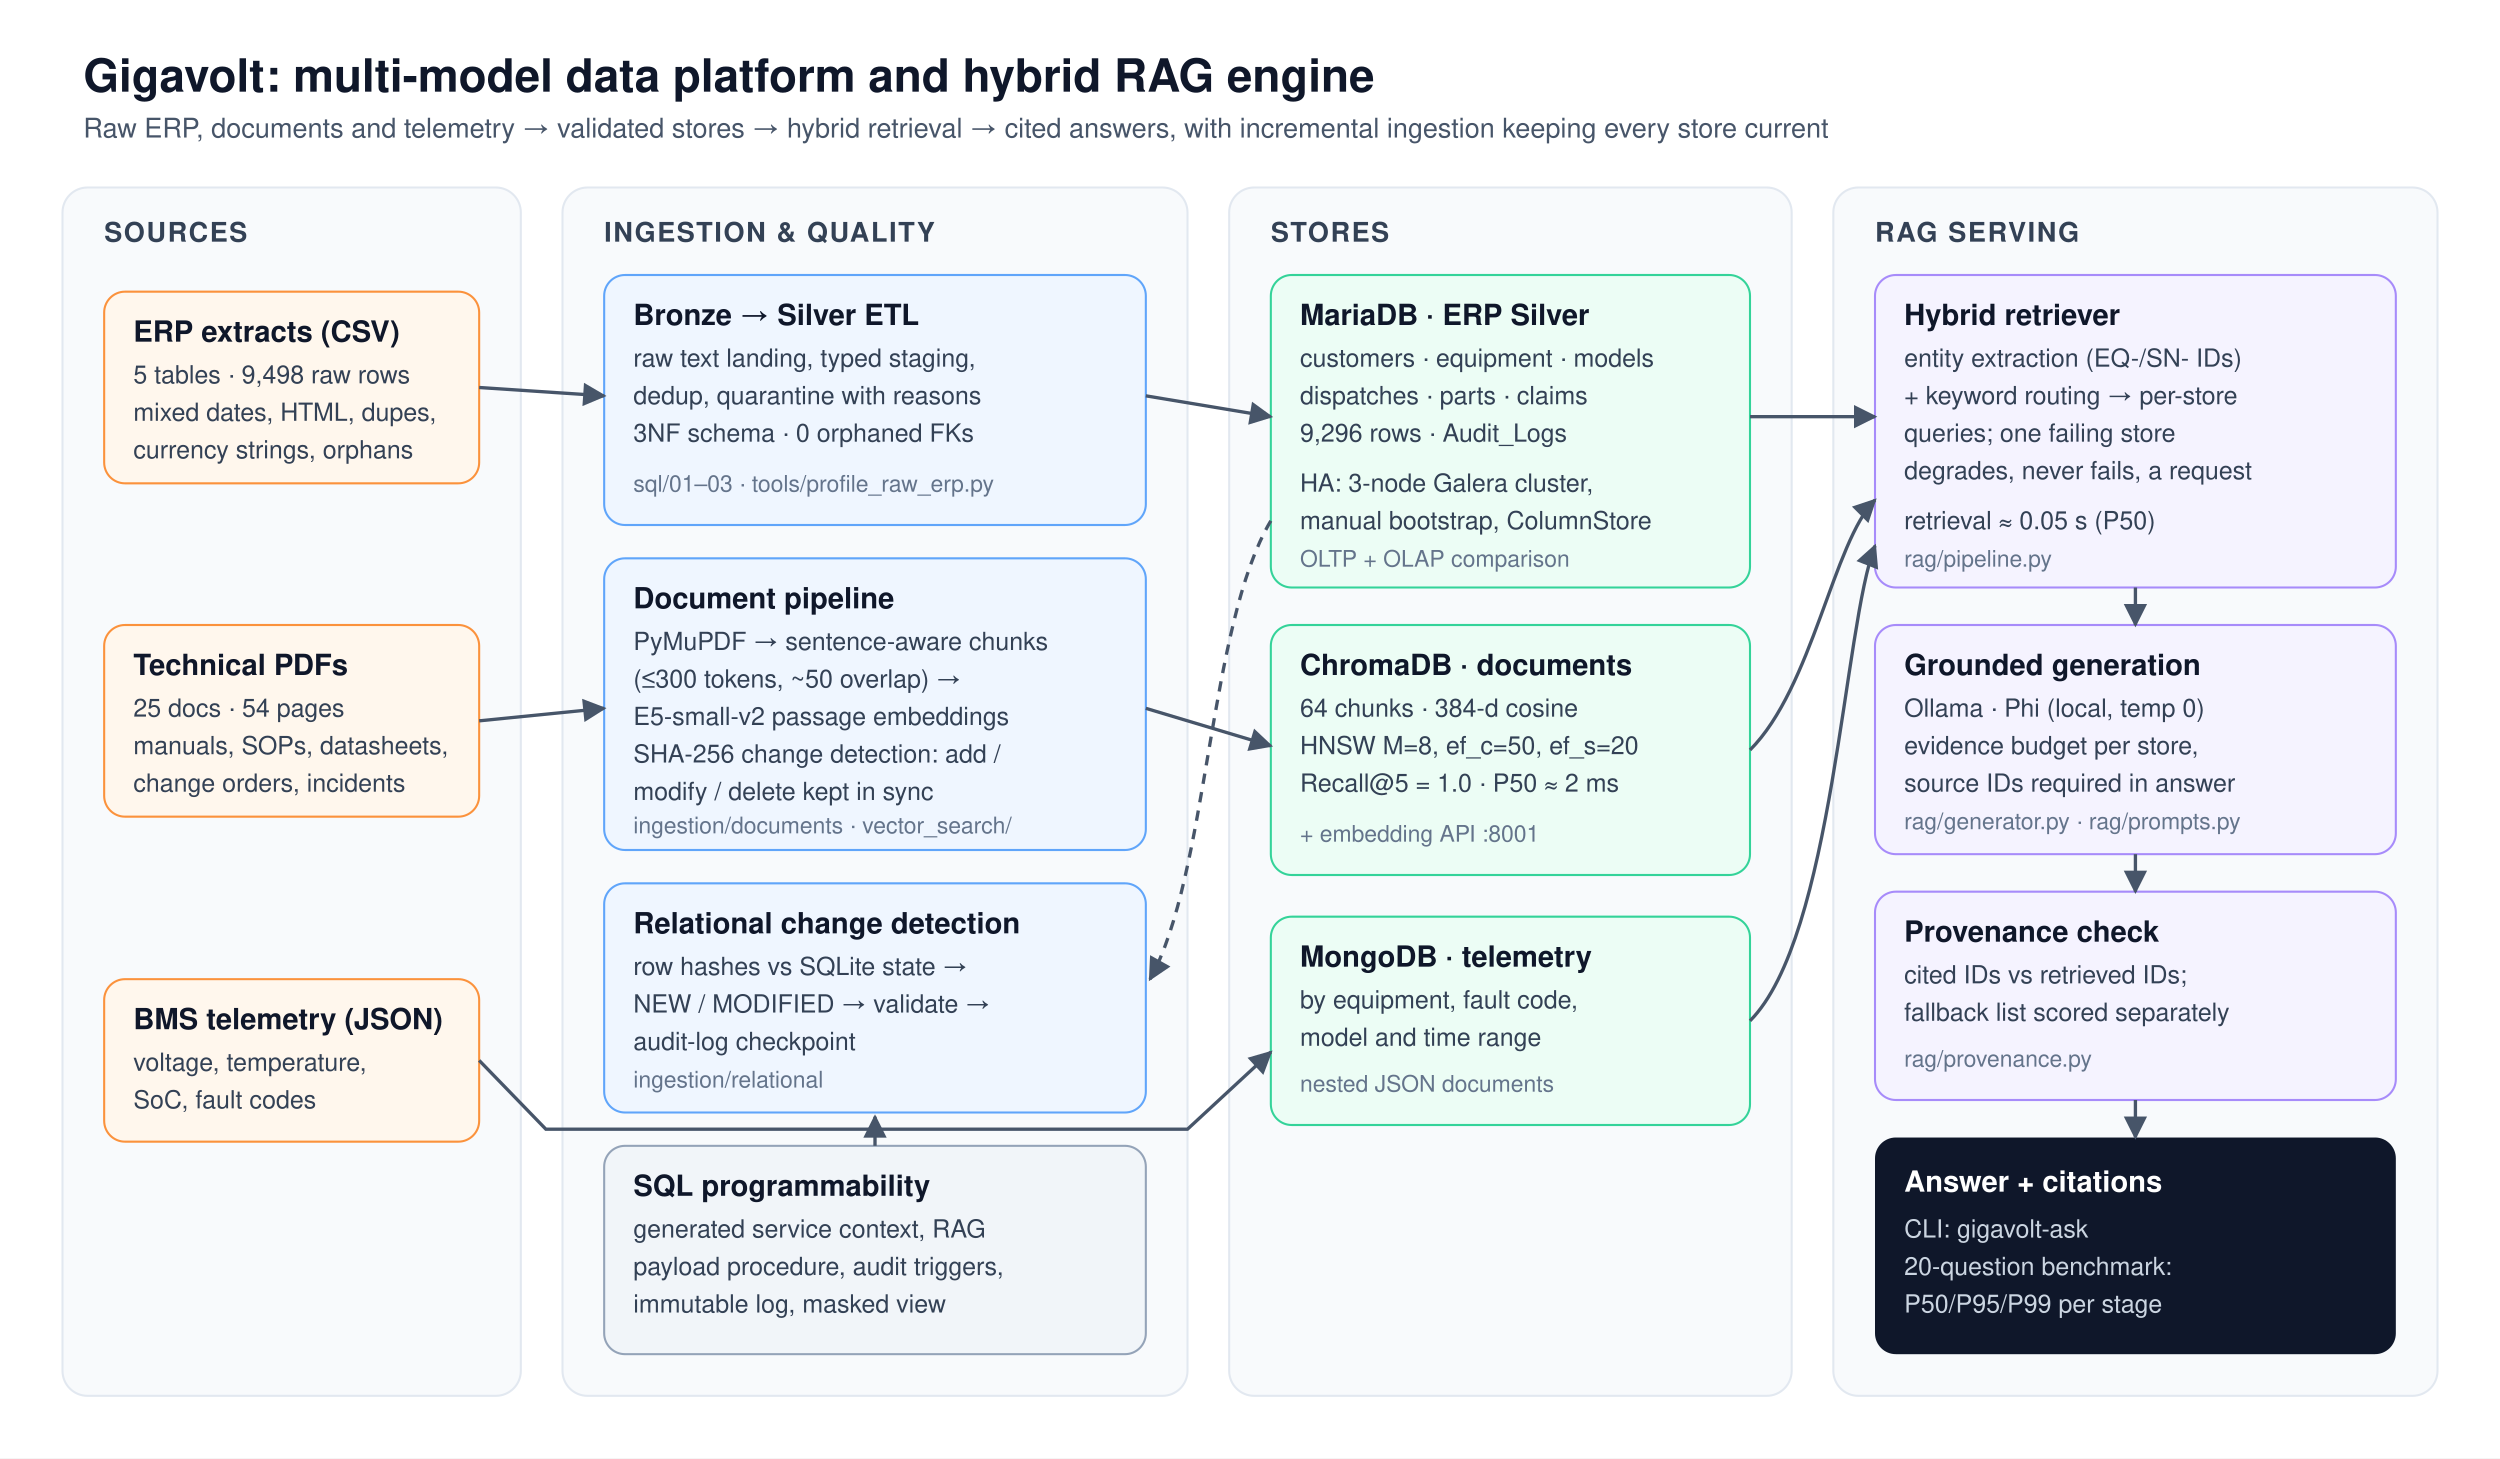
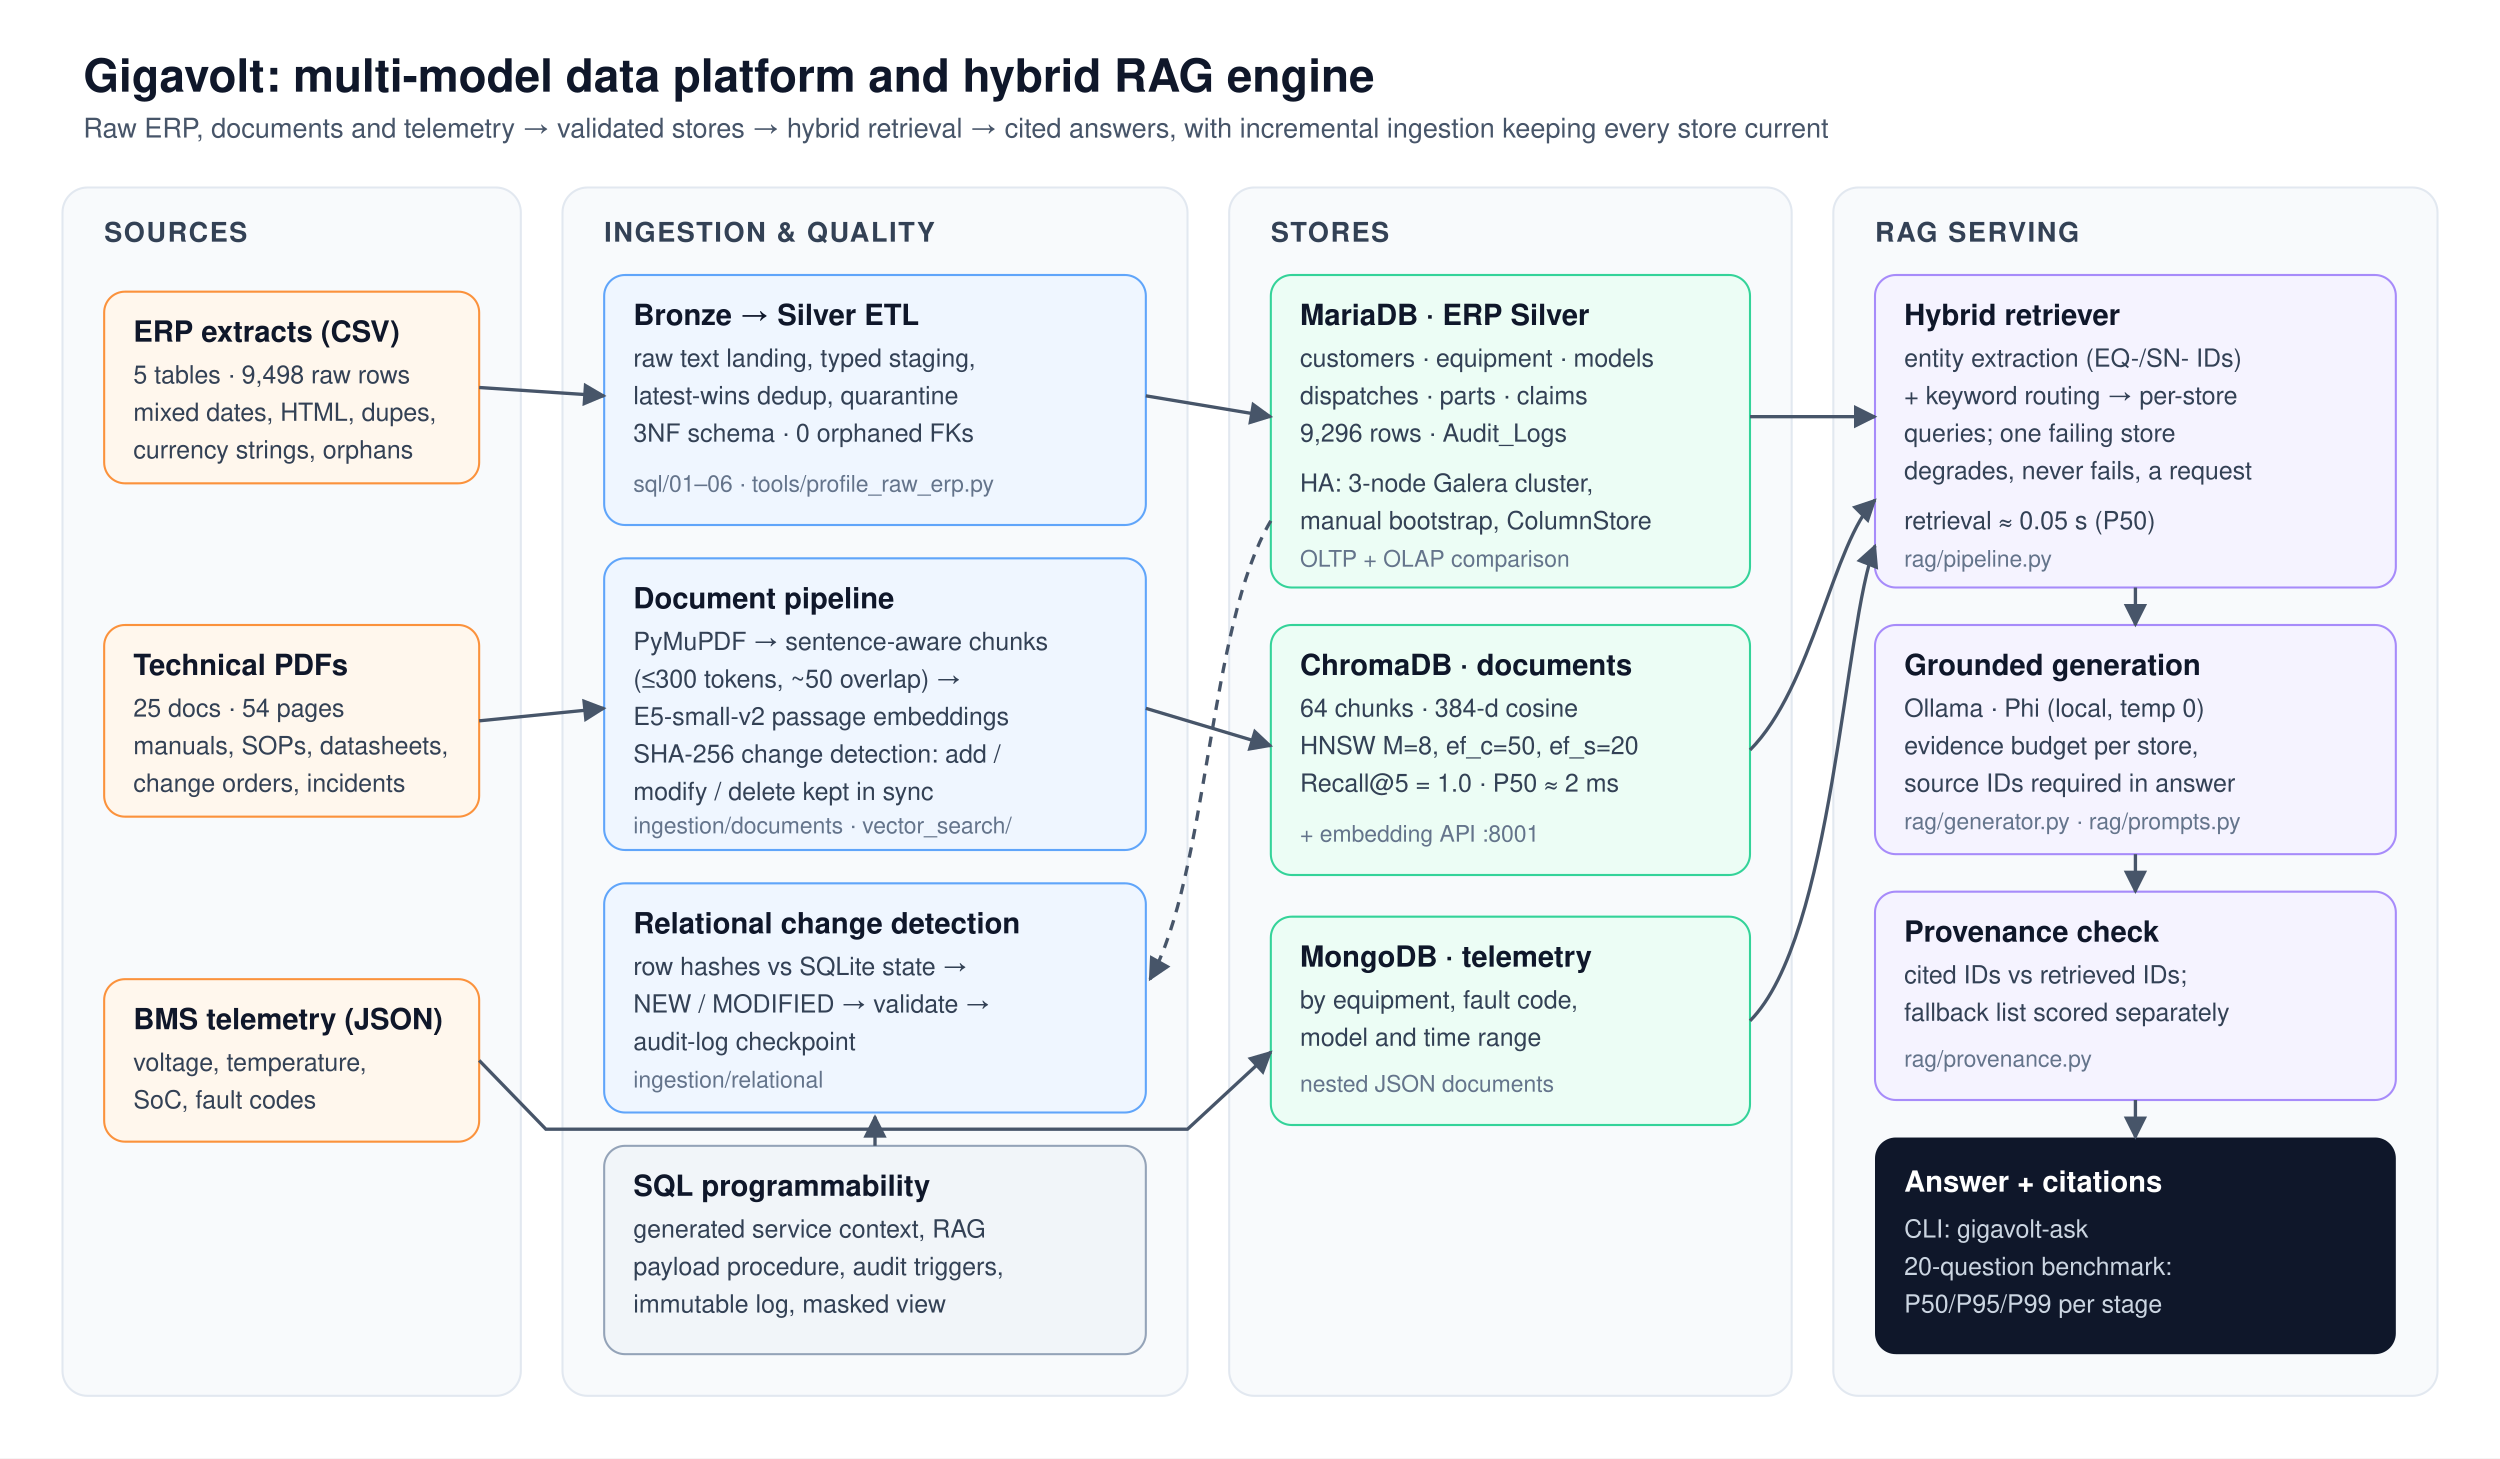
<svg xmlns="http://www.w3.org/2000/svg" viewBox="0 0 1200 700" width="1200" height="700" font-family="Segoe UI, Helvetica, Arial, sans-serif">
  <defs>
    <marker id="arrow" viewBox="0 0 10 10" refX="9" refY="5" markerWidth="7" markerHeight="7" orient="auto-start-reverse">
      <path d="M0,0 L10,5 L0,10 z" fill="#475569" />
    </marker>
    <style>
      .title { font-size: 22px; font-weight: 700; fill: #0f172a; }
      .sub { font-size: 13px; fill: #475569; }
      .zone { font-size: 13px; font-weight: 700; fill: #334155; letter-spacing: .06em; }
      .h { font-size: 14px; font-weight: 700; fill: #0f172a; }
      .t { font-size: 12px; fill: #334155; }
      .tag { font-size: 11px; fill: #64748b; }
      .edge { stroke: #475569; stroke-width: 1.6; fill: none; marker-end: url(#arrow); }
      .dash { stroke-dasharray: 5 4; }
    </style>
  </defs>
  <rect width="1200" height="700" fill="#ffffff" />
  <text x="40" y="44" class="title">Gigavolt: multi-model data platform and hybrid RAG engine</text>
  <text x="40" y="66" class="sub">Raw ERP, documents and telemetry → validated stores → hybrid retrieval → cited answers, with incremental ingestion keeping every store current</text>
  <rect x="30" y="90" width="220" height="580" rx="12" fill="#f8fafc" stroke="#e2e8f0" />
  <text x="50" y="116" class="zone">SOURCES</text>
  <rect x="270" y="90" width="300" height="580" rx="12" fill="#f8fafc" stroke="#e2e8f0" />
  <text x="290" y="116" class="zone">INGESTION &amp; QUALITY</text>
  <rect x="590" y="90" width="270" height="580" rx="12" fill="#f8fafc" stroke="#e2e8f0" />
  <text x="610" y="116" class="zone">STORES</text>
  <rect x="880" y="90" width="290" height="580" rx="12" fill="#f8fafc" stroke="#e2e8f0" />
  <text x="900" y="116" class="zone">RAG SERVING</text>
  <rect x="50" y="140" width="180" height="92" rx="10" fill="#fff7ed" stroke="#fb923c" />
  <text x="64" y="164" class="h">ERP extracts (CSV)</text>
  <text x="64" y="184" class="t">5 tables · 9,498 raw rows</text>
  <text x="64" y="202" class="t">mixed dates, HTML, dupes,</text>
  <text x="64" y="220" class="t">currency strings, orphans</text>
  <rect x="50" y="300" width="180" height="92" rx="10" fill="#fff7ed" stroke="#fb923c" />
  <text x="64" y="324" class="h">Technical PDFs</text>
  <text x="64" y="344" class="t">25 docs · 54 pages</text>
  <text x="64" y="362" class="t">manuals, SOPs, datasheets,</text>
  <text x="64" y="380" class="t">change orders, incidents</text>
  <rect x="50" y="470" width="180" height="78" rx="10" fill="#fff7ed" stroke="#fb923c" />
  <text x="64" y="494" class="h">BMS telemetry (JSON)</text>
  <text x="64" y="514" class="t">voltage, temperature,</text>
  <text x="64" y="532" class="t">SoC, fault codes</text>
  <rect x="290" y="132" width="260" height="120" rx="10" fill="#eff6ff" stroke="#60a5fa" />
  <text x="304" y="156" class="h">Bronze → Silver ETL</text>
  <text x="304" y="176" class="t">raw text landing, typed staging,</text>
-   <text x="304" y="194" class="t">dedup, quarantine with reasons</text>
+   <text x="304" y="194" class="t">latest-wins dedup, quarantine</text>
  <text x="304" y="212" class="t">3NF schema · 0 orphaned FKs</text>
-   <text x="304" y="236" class="tag">sql/01–03 · tools/profile_raw_erp.py</text>
+   <text x="304" y="236" class="tag">sql/01–06 · tools/profile_raw_erp.py</text>
  <rect x="290" y="268" width="260" height="140" rx="10" fill="#eff6ff" stroke="#60a5fa" />
  <text x="304" y="292" class="h">Document pipeline</text>
  <text x="304" y="312" class="t">PyMuPDF → sentence-aware chunks</text>
  <text x="304" y="330" class="t">(≤300 tokens, ~50 overlap) →</text>
  <text x="304" y="348" class="t">E5-small-v2 passage embeddings</text>
  <text x="304" y="366" class="t">SHA-256 change detection: add /</text>
  <text x="304" y="384" class="t">modify / delete kept in sync</text>
  <text x="304" y="400" class="tag">ingestion/documents · vector_search/</text>
  <rect x="290" y="424" width="260" height="110" rx="10" fill="#eff6ff" stroke="#60a5fa" />
  <text x="304" y="448" class="h">Relational change detection</text>
  <text x="304" y="468" class="t">row hashes vs SQLite state →</text>
  <text x="304" y="486" class="t">NEW / MODIFIED → validate →</text>
  <text x="304" y="504" class="t">audit-log checkpoint</text>
  <text x="304" y="522" class="tag">ingestion/relational</text>
  <rect x="290" y="550" width="260" height="100" rx="10" fill="#f1f5f9" stroke="#94a3b8" />
  <text x="304" y="574" class="h">SQL programmability</text>
  <text x="304" y="594" class="t">generated service context, RAG</text>
  <text x="304" y="612" class="t">payload procedure, audit triggers,</text>
  <text x="304" y="630" class="t">immutable log, masked view</text>
  <rect x="610" y="132" width="230" height="150" rx="10" fill="#ecfdf5" stroke="#34d399" />
  <text x="624" y="156" class="h">MariaDB · ERP Silver</text>
  <text x="624" y="176" class="t">customers · equipment · models</text>
  <text x="624" y="194" class="t">dispatches · parts · claims</text>
  <text x="624" y="212" class="t">9,296 rows · Audit_Logs</text>
  <text x="624" y="236" class="t">HA: 3-node Galera cluster,</text>
  <text x="624" y="254" class="t">manual bootstrap, ColumnStore</text>
  <text x="624" y="272" class="tag">OLTP + OLAP comparison</text>
  <rect x="610" y="300" width="230" height="120" rx="10" fill="#ecfdf5" stroke="#34d399" />
  <text x="624" y="324" class="h">ChromaDB · documents</text>
  <text x="624" y="344" class="t">64 chunks · 384-d cosine</text>
  <text x="624" y="362" class="t">HNSW M=8, ef_c=50, ef_s=20</text>
  <text x="624" y="380" class="t">Recall@5 = 1.0 · P50 ≈ 2 ms</text>
  <text x="624" y="404" class="tag">+ embedding API :8001</text>
  <rect x="610" y="440" width="230" height="100" rx="10" fill="#ecfdf5" stroke="#34d399" />
  <text x="624" y="464" class="h">MongoDB · telemetry</text>
  <text x="624" y="484" class="t">by equipment, fault code,</text>
  <text x="624" y="502" class="t">model and time range</text>
  <text x="624" y="524" class="tag">nested JSON documents</text>
  <rect x="900" y="132" width="250" height="150" rx="10" fill="#f5f3ff" stroke="#a78bfa" />
  <text x="914" y="156" class="h">Hybrid retriever</text>
  <text x="914" y="176" class="t">entity extraction (EQ-/SN- IDs)</text>
  <text x="914" y="194" class="t">+ keyword routing → per-store</text>
  <text x="914" y="212" class="t">queries; one failing store</text>
  <text x="914" y="230" class="t">degrades, never fails, a request</text>
  <text x="914" y="254" class="t">retrieval ≈ 0.05 s (P50)</text>
  <text x="914" y="272" class="tag">rag/pipeline.py</text>
  <rect x="900" y="300" width="250" height="110" rx="10" fill="#f5f3ff" stroke="#a78bfa" />
  <text x="914" y="324" class="h">Grounded generation</text>
  <text x="914" y="344" class="t">Ollama · Phi (local, temp 0)</text>
  <text x="914" y="362" class="t">evidence budget per store,</text>
  <text x="914" y="380" class="t">source IDs required in answer</text>
  <text x="914" y="398" class="tag">rag/generator.py · rag/prompts.py</text>
  <rect x="900" y="428" width="250" height="100" rx="10" fill="#f5f3ff" stroke="#a78bfa" />
  <text x="914" y="452" class="h">Provenance check</text>
  <text x="914" y="472" class="t">cited IDs vs retrieved IDs;</text>
  <text x="914" y="490" class="t">fallback list scored separately</text>
  <text x="914" y="512" class="tag">rag/provenance.py</text>
  <rect x="900" y="546" width="250" height="104" rx="10" fill="#0f172a" />
  <text x="914" y="572" class="h" fill="#ffffff" style="fill:#ffffff">Answer + citations</text>
  <text x="914" y="594" class="t" style="fill:#cbd5e1">CLI: gigavolt-ask</text>
  <text x="914" y="612" class="t" style="fill:#cbd5e1">20-question benchmark:</text>
  <text x="914" y="630" class="t" style="fill:#cbd5e1">P50/P95/P99 per stage</text>
  <path class="edge" d="M230,186 L290,190" />
  <path class="edge" d="M230,346 L290,340" />
  <path class="edge" d="M230,509 L262,542 L570,542 L610,505" />
  <path class="edge" d="M550,190 L610,200" />
  <path class="edge" d="M550,340 L610,358" />
  <path class="edge dash" d="M610,250 C580,300 580,420 552,470" />
  <path class="edge dash" d="M420,550 L420,536" />
  <path class="edge" d="M840,200 L900,200" />
  <path class="edge" d="M840,360 C870,330 880,260 900,240" />
  <path class="edge" d="M840,490 C880,450 885,300 900,262" />
  <path class="edge" d="M1025,282 L1025,300" />
  <path class="edge" d="M1025,410 L1025,428" />
  <path class="edge" d="M1025,528 L1025,546" />
</svg>
